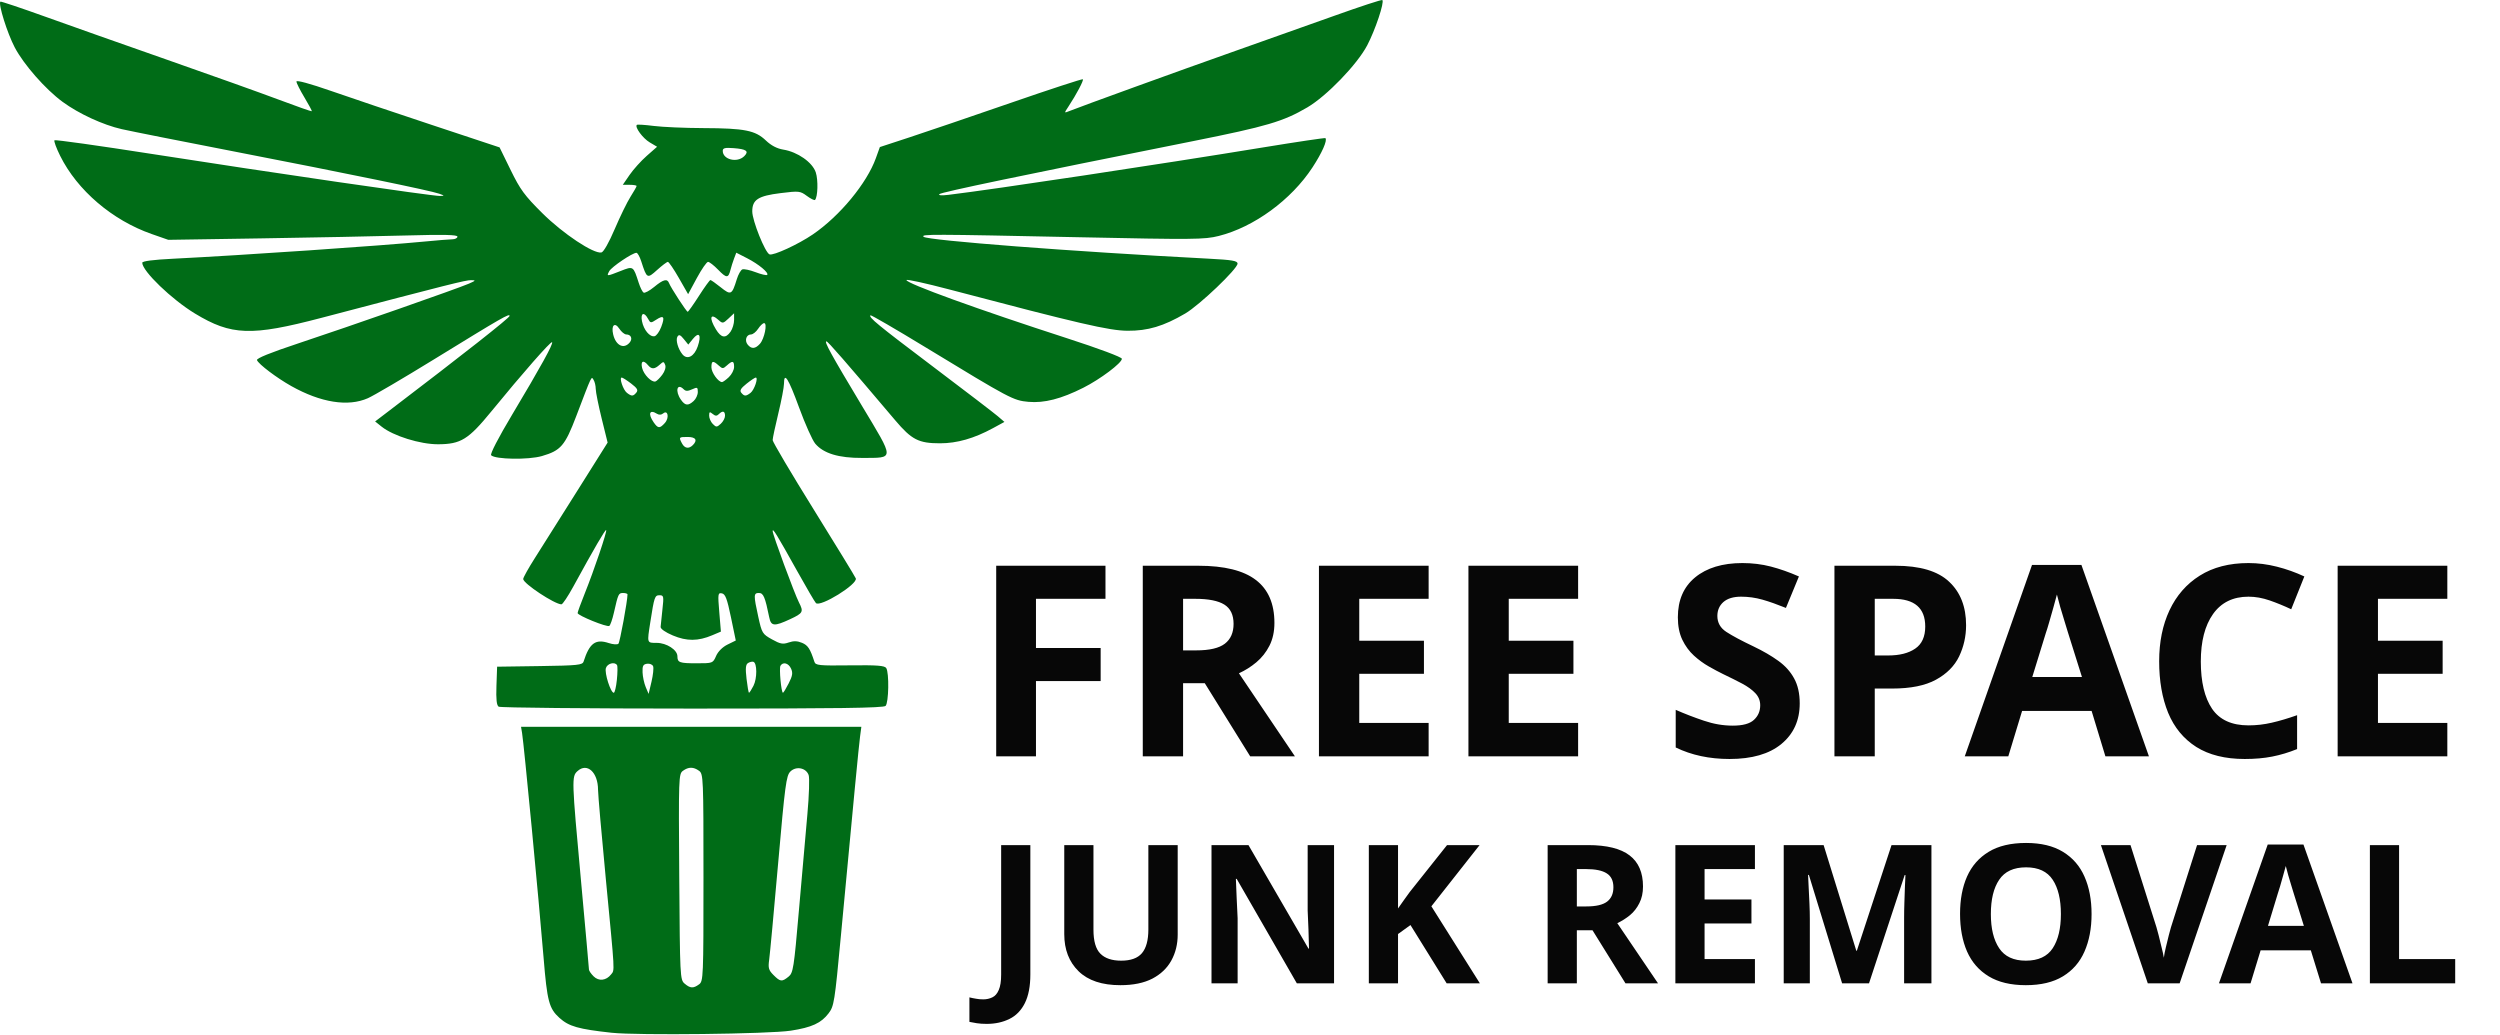
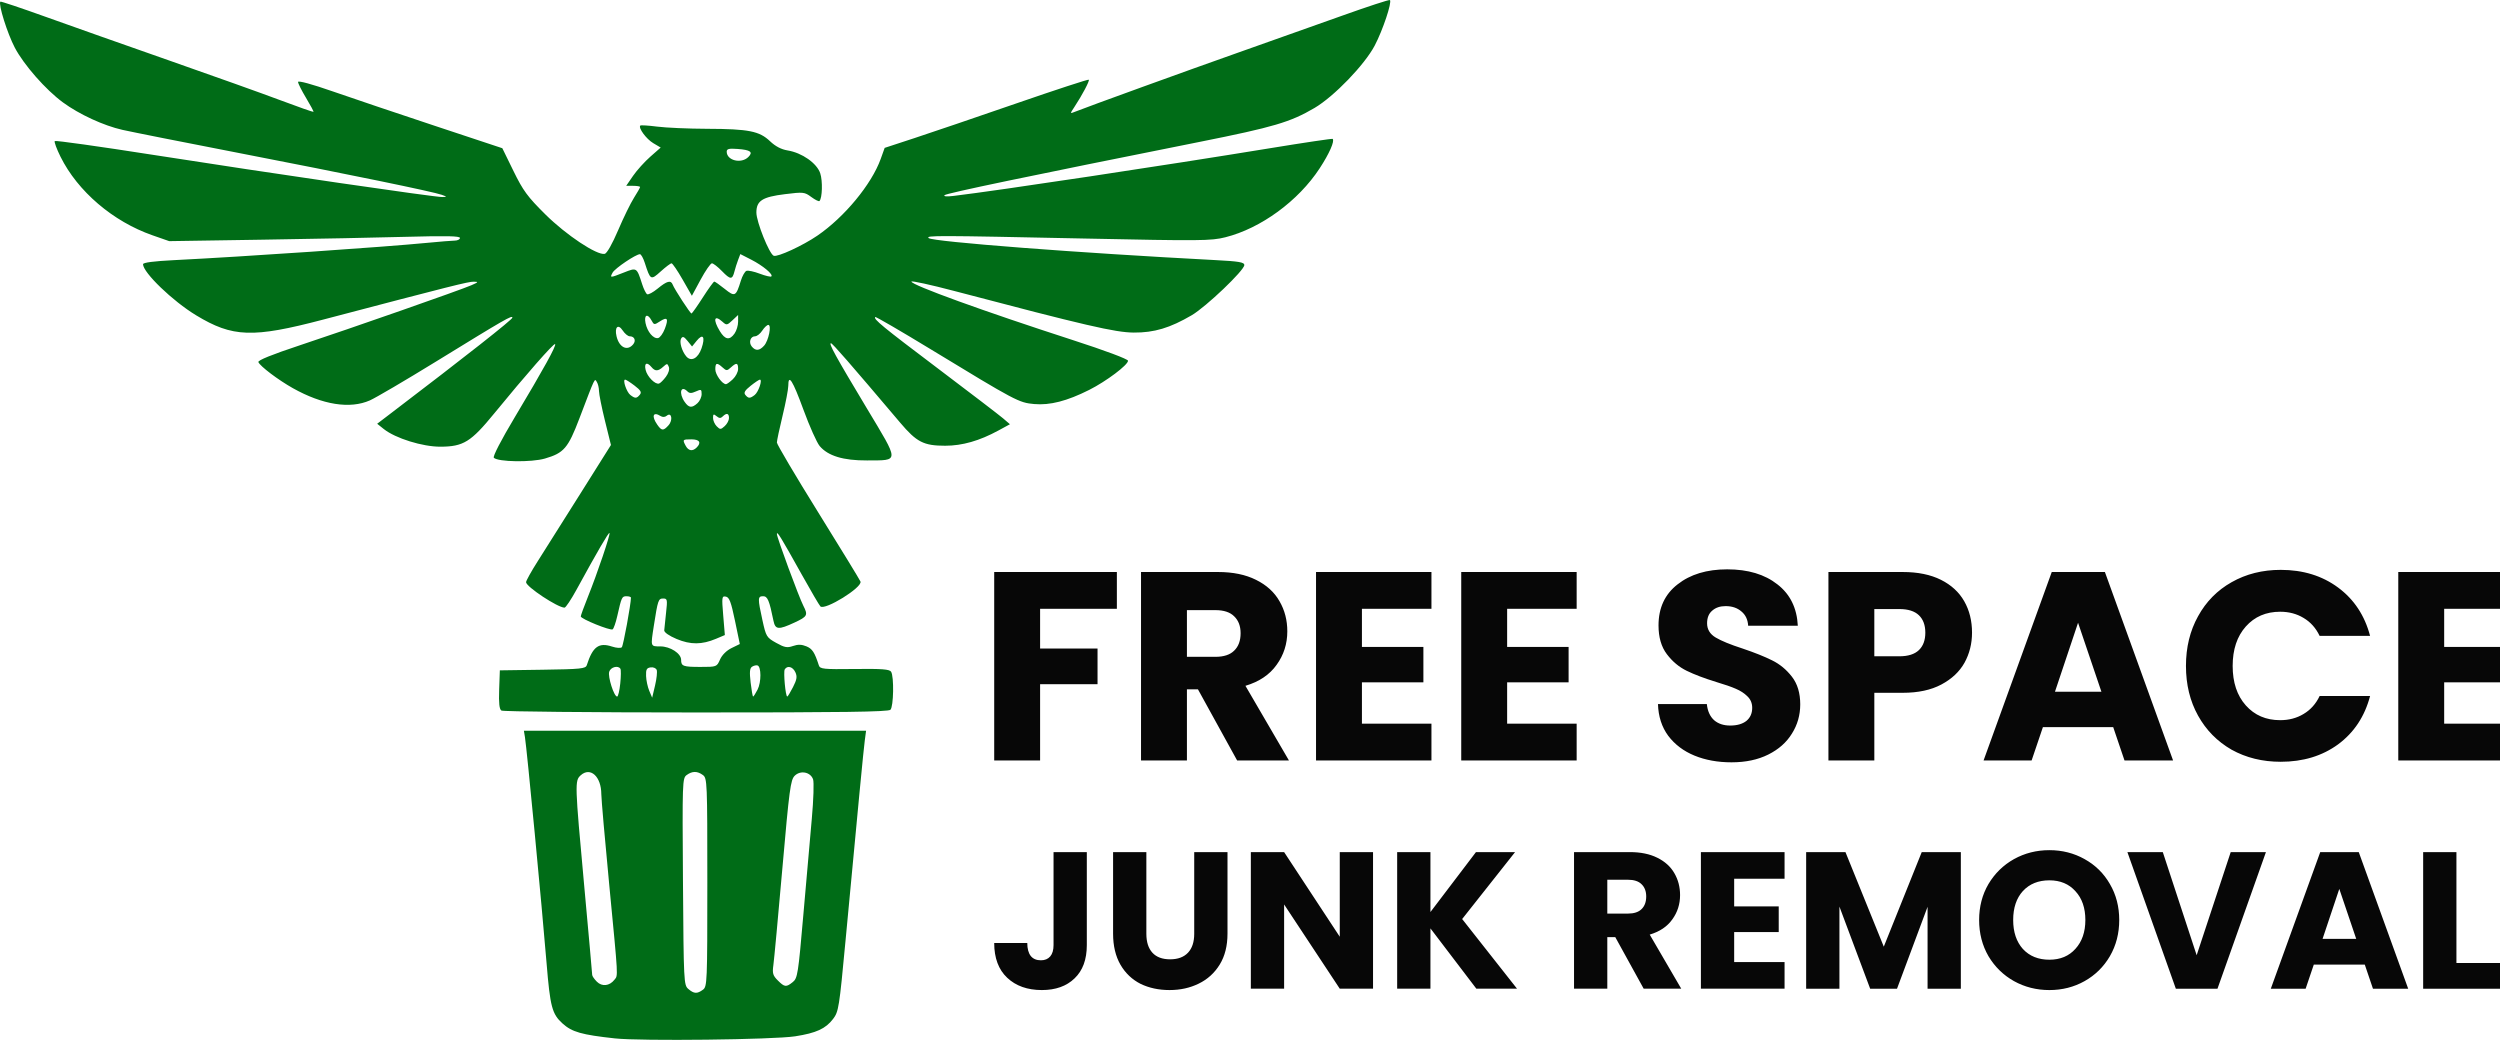
- <svg xmlns="http://www.w3.org/2000/svg" width="291.684mm" height="120.665mm" viewBox="0 0 291.684 120.665" version="1.1" id="svg1" xml:space="preserve">
+ <svg xmlns="http://www.w3.org/2000/svg" width="290.095mm" height="120.665mm" viewBox="0 0 290.095 120.665" version="1.1" id="svg1" xml:space="preserve">
  <defs id="defs1" />
  <g id="layer1" transform="translate(59.26122,181.4641)">
    <g id="g3">
-       <text xml:space="preserve" style="font-style:normal;font-variant:normal;font-weight:bold;font-stretch:normal;font-size:31.146px;font-family:Poppins;-inkscape-font-specification:'Poppins Bold';text-align:start;writing-mode:lr-tb;direction:ltr;text-anchor:start;fill:#070707;fill-opacity:1;stroke-width:0.365" x="54.173" y="-93.225" id="text1">
-         <tspan id="tspan1" style="font-size:31.146px;fill:#070707;fill-opacity:1;stroke-width:0.365" x="54.173" y="-93.225">FREE SPACE</tspan>
-       </text>
+       <path d="m 70.338,-115.089 v 4.267 h -8.908 v 4.61 h 6.665 v 4.142 h -6.665 v 8.846 h -5.326 v -21.865 z m 13.954,21.865 -4.547,-8.254 H 78.467 v 8.254 h -5.326 v -21.865 h 8.939 q 2.585,0 4.392,0.903 1.838,0.903 2.741,2.492 0.903,1.557 0.903,3.488 0,2.18 -1.246,3.893 -1.215,1.713 -3.613,2.429 l 5.046,8.659 z M 78.467,-105.247 h 3.301 q 1.464,0 2.18,-0.716 0.748,-0.716 0.748,-2.025 0,-1.246 -0.748,-1.962 -0.716,-0.716 -2.18,-0.716 H 78.467 Z m 20.307,-5.575 v 4.423 h 7.132 v 4.111 h -7.132 v 4.797 h 8.067 v 4.267 H 93.448 v -21.865 h 13.393 v 4.267 z m 16.85,0 v 4.423 h 7.132 v 4.111 h -7.132 v 4.797 h 8.067 v 4.267 h -13.393 v -21.865 h 13.393 v 4.267 z m 26.038,17.816 q -2.398,0 -4.298,-0.779 -1.9,-0.779 -3.052,-2.305 -1.121,-1.526 -1.184,-3.675 h 5.669 q 0.125,1.215 0.841,1.869 0.716,0.623 1.869,0.623 1.184,0 1.869,-0.529 0.685,-0.561 0.685,-1.526 0,-0.81 -0.561,-1.339 -0.529,-0.529 -1.339,-0.872 -0.779,-0.343 -2.243,-0.779 -2.118,-0.654 -3.457,-1.308 -1.339,-0.654 -2.305,-1.931 -0.966,-1.277 -0.966,-3.333 0,-3.052 2.211,-4.765 2.211,-1.744 5.762,-1.744 3.613,0 5.824,1.744 2.211,1.713 2.367,4.797 h -5.762 q -0.062,-1.059 -0.779,-1.651 -0.716,-0.623 -1.838,-0.623 -0.966,0 -1.557,0.529 -0.592,0.498 -0.592,1.464 0,1.059 0.997,1.651 0.997,0.592 3.115,1.277 2.118,0.716 3.426,1.37 1.339,0.654 2.305,1.9 0.966,1.246 0.966,3.208 0,1.869 -0.966,3.395 -0.934,1.526 -2.741,2.429 -1.806,0.903 -4.267,0.903 z m 27.907,-15.044 q 0,1.9 -0.872,3.488 -0.872,1.557 -2.679,2.523 -1.806,0.966 -4.485,0.966 h -3.301 v 7.849 h -5.326 v -21.865 h 8.627 q 2.616,0 4.423,0.903 1.806,0.903 2.71,2.492 0.903,1.588 0.903,3.644 z m -8.441,2.741 q 1.526,0 2.274,-0.716 0.748,-0.716 0.748,-2.025 0,-1.308 -0.748,-2.025 -0.748,-0.716 -2.274,-0.716 h -2.897 v 5.482 z m 24.824,8.223 h -8.16 l -1.308,3.862 h -5.575 l 7.911,-21.865 h 6.167 l 7.911,21.865 h -5.637 z m -1.37,-4.111 -2.71,-8.005 -2.679,8.005 z m 9.811,-2.99 q 0,-3.239 1.402,-5.762 1.402,-2.554 3.893,-3.956 2.523,-1.433 5.7,-1.433 3.893,0 6.665,2.056 2.772,2.056 3.706,5.606 h -5.855 q -0.654,-1.37 -1.869,-2.087 -1.184,-0.716 -2.71,-0.716 -2.461,0 -3.987,1.713 -1.526,1.713 -1.526,4.578 0,2.865 1.526,4.578 1.526,1.713 3.987,1.713 1.526,0 2.71,-0.716 1.215,-0.716 1.869,-2.087 h 5.855 q -0.934,3.551 -3.706,5.606 -2.772,2.025 -6.665,2.025 -3.177,0 -5.7,-1.402 -2.492,-1.433 -3.893,-3.956 -1.402,-2.523 -1.402,-5.762 z m 29.963,-6.634 v 4.423 h 7.132 v 4.111 h -7.132 v 4.797 h 8.067 v 4.267 h -13.393 v -21.865 h 13.393 v 4.267 z" id="text1" style="font-weight:bold;font-size:31.146px;font-family:Poppins;-inkscape-font-specification:'Poppins Bold';fill:#070707;stroke-width:0.365" aria-label="FREE SPACE" />
      <g id="g2">
        <path style="fill:#006c17;fill-opacity:1" d="m 12.1,-60.969 c -3.878,-0.423 -4.986,-0.738 -6.087,-1.733 -1.214,-1.097 -1.437,-1.939 -1.849,-6.978 -0.542,-6.631 -2.296,-24.954 -2.513,-26.26 l -0.121,-0.728 h 19.853 19.853 l -0.149,1.124 c -0.146,1.105 -0.73,7.171 -2.24,23.288 -0.725,7.734 -0.797,8.185 -1.437,9.025 -0.869,1.14 -1.954,1.637 -4.408,2.019 -2.507,0.39 -17.906,0.569 -20.902,0.243 z m 10.202,-5.647 c 0.495,-0.362 0.514,-0.803 0.514,-12.457 0,-11.654 -0.018,-12.094 -0.514,-12.457 -0.651,-0.476 -1.232,-0.476 -1.883,1.8e-4 -0.498,0.364 -0.511,0.751 -0.43,12.369 0.082,11.7 0.097,12.005 0.625,12.457 0.656,0.561 1.015,0.58 1.688,0.087 z m -10.268,-1.157 c 0.433,-0.551 0.466,0.062 -0.594,-10.953 -0.509,-5.284 -0.925,-10.048 -0.926,-10.587 -0.003,-2.045 -1.27,-3.202 -2.393,-2.186 -0.694,0.628 -0.685,0.921 0.408,12.823 0.509,5.55 0.926,10.202 0.926,10.337 0,0.135 0.244,0.491 0.543,0.789 0.599,0.599 1.465,0.505 2.037,-0.223 z m 20.702,0.264 c 0.548,-0.444 0.628,-0.951 1.216,-7.739 0.346,-3.995 0.792,-9.05 0.989,-11.233 0.198,-2.186 0.263,-4.233 0.145,-4.557 -0.31,-0.852 -1.468,-1.072 -2.135,-0.406 -0.478,0.478 -0.621,1.554 -1.422,10.684 -0.49,5.584 -0.961,10.658 -1.048,11.274 -0.135,0.961 -0.063,1.216 0.508,1.786 0.792,0.792 0.978,0.812 1.746,0.19 z m -33.81,-31.5 c -0.246,-0.156 -0.32,-0.841 -0.265,-2.443 l 0.078,-2.226 4.971,-0.072 c 4.44,-0.064 4.987,-0.121 5.118,-0.529 0.689,-2.15 1.391,-2.667 2.933,-2.158 0.508,0.168 1.014,0.201 1.134,0.076 0.17,-0.178 1.057,-5.004 1.057,-5.749 0,-0.092 -0.23,-0.167 -0.511,-0.167 -0.536,0 -0.575,0.082 -1.08,2.316 -0.173,0.764 -0.414,1.451 -0.535,1.526 -0.278,0.172 -3.695,-1.216 -3.695,-1.501 0,-0.116 0.372,-1.137 0.826,-2.268 1.101,-2.744 2.636,-7.283 2.506,-7.413 -0.099,-0.099 -1.398,2.135 -3.846,6.612 -0.617,1.128 -1.234,2.051 -1.372,2.051 -0.787,0 -4.463,-2.433 -4.463,-2.954 0,-0.168 0.613,-1.268 1.362,-2.446 0.749,-1.178 2.965,-4.691 4.925,-7.807 l 3.563,-5.666 -0.692,-2.801 c -0.38,-1.541 -0.693,-3.099 -0.695,-3.462 -0.002,-0.364 -0.114,-0.836 -0.249,-1.049 -0.275,-0.435 -0.145,-0.706 -2.023,4.224 -1.316,3.456 -1.8,4.019 -4.004,4.66 -1.574,0.458 -5.436,0.398 -5.926,-0.091 -0.143,-0.143 0.84,-2.046 2.438,-4.719 3.369,-5.637 4.84,-8.306 4.671,-8.474 -0.142,-0.142 -3.448,3.626 -7.068,8.053 -2.701,3.304 -3.572,3.843 -6.226,3.856 -2.081,0.01 -5.235,-0.972 -6.586,-2.05 l -0.767,-0.612 1.693,-1.29 c 8.602,-6.551 13.997,-10.799 13.997,-11.021 0,-0.325 -0.768,0.117 -8.914,5.125 -3.52,2.164 -6.95,4.178 -7.622,4.475 -2.309,1.021 -5.486,0.517 -8.937,-1.419 -1.7,-0.954 -3.8,-2.541 -4.001,-3.023 -0.086,-0.206 1.566,-0.876 4.816,-1.954 6.03,-2 18.623,-6.407 19.895,-6.964 0.833,-0.365 0.86,-0.406 0.265,-0.414 -0.617,-0.008 -2.538,0.476 -17.462,4.399 -8.179,2.15 -10.499,2.071 -14.747,-0.504 -2.711,-1.643 -6.143,-4.946 -6.152,-5.922 -0.002,-0.194 1.242,-0.357 3.635,-0.476 8.056,-0.402 24.22,-1.508 29.435,-2.014 1.382,-0.134 2.781,-0.247 3.109,-0.251 0.327,-0.004 0.595,-0.143 0.595,-0.309 0,-0.223 -1.585,-0.258 -6.019,-0.135 -3.311,0.092 -10.901,0.244 -16.867,0.337 l -10.848,0.17 -1.941,-0.678 c -4.59,-1.603 -8.68,-5.097 -10.676,-9.121 -0.453,-0.912 -0.752,-1.73 -0.665,-1.817 0.087,-0.087 5.194,0.63 11.35,1.594 13.604,2.13 32.818,4.932 33.623,4.904 0.559,-0.02 0.556,-0.033 -0.074,-0.262 -0.969,-0.354 -10.714,-2.361 -23.68,-4.877 -6.257,-1.214 -12.27,-2.409 -13.361,-2.655 -2.183,-0.491 -5.019,-1.799 -6.91,-3.187 -1.999,-1.467 -4.532,-4.35 -5.586,-6.356 -0.866,-1.649 -1.94,-5.071 -1.675,-5.336 0.052,-0.052 2.399,0.734 5.215,1.747 2.816,1.013 9.255,3.289 14.309,5.058 5.054,1.768 10.888,3.854 12.965,4.634 2.076,0.78 3.807,1.387 3.846,1.35 0.039,-0.037 -0.348,-0.764 -0.86,-1.614 -0.512,-0.85 -0.931,-1.684 -0.931,-1.854 0,-0.187 1.586,0.244 4.035,1.097 2.219,0.773 7.552,2.572 11.851,3.997 l 7.816,2.592 1.294,2.646 c 1.116,2.282 1.623,2.973 3.693,5.027 2.416,2.397 5.991,4.775 6.897,4.586 0.251,-0.052 0.882,-1.165 1.551,-2.734 0.62,-1.455 1.448,-3.149 1.839,-3.765 0.392,-0.616 0.712,-1.181 0.712,-1.257 0,-0.076 -0.363,-0.138 -0.806,-0.138 h -0.806 l 0.799,-1.162 c 0.44,-0.639 1.34,-1.638 2.002,-2.22 l 1.202,-1.058 -0.864,-0.512 c -0.803,-0.476 -1.762,-1.78 -1.5,-2.041 0.063,-0.063 0.946,-0.008 1.963,0.123 1.016,0.131 3.634,0.245 5.817,0.253 4.797,0.018 6.042,0.266 7.276,1.445 0.613,0.586 1.3,0.946 2.03,1.064 1.675,0.271 3.405,1.484 3.793,2.659 0.294,0.891 0.237,2.884 -0.092,3.213 -0.073,0.074 -0.501,-0.138 -0.95,-0.47 -0.781,-0.577 -0.915,-0.592 -3.068,-0.325 -2.618,0.324 -3.301,0.765 -3.301,2.132 0,1.078 1.502,4.819 2.014,5.016 0.445,0.171 3.364,-1.175 5.058,-2.333 3.144,-2.148 6.296,-5.963 7.351,-8.898 l 0.464,-1.291 3.47,-1.138 c 1.909,-0.626 7.212,-2.432 11.785,-4.013 4.573,-1.582 8.367,-2.823 8.431,-2.759 0.119,0.119 -0.76,1.782 -1.677,3.174 -0.512,0.777 -0.512,0.78 0.013,0.569 1.449,-0.582 13.212,-4.846 19.049,-6.906 3.638,-1.284 9.049,-3.205 12.024,-4.269 2.975,-1.064 5.465,-1.879 5.534,-1.81 0.255,0.255 -0.826,3.489 -1.767,5.282 -1.171,2.231 -4.725,5.915 -6.986,7.241 -2.813,1.65 -4.726,2.215 -13.303,3.93 -20.131,4.026 -29.385,5.959 -29.623,6.187 -0.156,0.151 0.251,0.184 1.058,0.086 5.416,-0.655 24.449,-3.525 36.753,-5.54 3.922,-0.642 7.172,-1.126 7.223,-1.076 0.252,0.252 -0.389,1.703 -1.506,3.412 -2.478,3.791 -6.825,6.969 -10.949,8.005 -1.66,0.417 -2.895,0.428 -16.267,0.147 -17.454,-0.366 -18.487,-0.37 -18.161,-0.054 0.436,0.423 17.396,1.725 33.258,2.554 2.759,0.144 3.373,0.249 3.373,0.577 0,0.613 -4.44,4.848 -6.103,5.822 -2.526,1.48 -4.361,2.028 -6.729,2.012 -2.148,-0.015 -5.592,-0.813 -20.836,-4.83 -2.729,-0.719 -4.961,-1.207 -4.961,-1.085 0,0.399 8.382,3.437 18.718,6.783 3.752,1.215 6.415,2.211 6.416,2.401 0.003,0.488 -2.522,2.385 -4.5,3.381 -2.579,1.299 -4.567,1.809 -6.4,1.643 -1.768,-0.16 -2.108,-0.34 -11.98,-6.347 -3.49,-2.124 -6.394,-3.812 -6.454,-3.753 -0.236,0.236 0.803,1.09 7.306,5.998 3.719,2.807 7.114,5.405 7.544,5.774 l 0.781,0.671 -1.339,0.729 c -2.198,1.196 -4.19,1.766 -6.174,1.766 -2.497,0 -3.31,-0.417 -5.228,-2.683 -5.863,-6.923 -7.843,-9.196 -8.022,-9.209 -0.312,-0.022 0.514,1.479 4.139,7.519 3.839,6.395 3.837,6.057 0.033,6.079 -2.744,0.016 -4.522,-0.525 -5.484,-1.668 -0.332,-0.395 -1.18,-2.291 -1.884,-4.214 -1.254,-3.426 -1.76,-4.223 -1.761,-2.769 -1.9e-4,0.4 -0.298,1.956 -0.661,3.456 -0.364,1.501 -0.661,2.903 -0.661,3.117 0,0.213 2.153,3.852 4.784,8.086 2.631,4.234 4.843,7.854 4.916,8.045 0.256,0.668 -4.151,3.397 -4.653,2.881 -0.134,-0.138 -1.107,-1.799 -2.161,-3.691 -2.45,-4.396 -2.884,-5.101 -2.885,-4.699 -0.001,0.393 2.55,7.307 3.072,8.324 0.558,1.087 0.475,1.243 -1.023,1.941 -1.869,0.87 -2.235,0.839 -2.448,-0.208 -0.482,-2.37 -0.683,-2.844 -1.2,-2.844 -0.631,0 -0.638,0.237 -0.081,2.771 0.422,1.92 0.48,2.016 1.593,2.638 0.974,0.544 1.28,0.602 1.952,0.368 0.578,-0.201 1.006,-0.191 1.559,0.038 0.688,0.285 0.953,0.69 1.442,2.202 0.14,0.434 0.509,0.472 4.154,0.427 3.16,-0.039 4.049,0.028 4.232,0.317 0.353,0.557 0.291,4.046 -0.077,4.414 -0.242,0.242 -5.608,0.317 -22.556,0.313 -12.231,-0.002 -22.392,-0.102 -22.58,-0.221 z m 13.785,-3.13 c 0.085,-0.827 0.095,-1.601 0.021,-1.72 -0.265,-0.429 -1.129,-0.204 -1.301,0.339 -0.182,0.575 0.554,2.885 0.919,2.885 0.113,0 0.276,-0.677 0.361,-1.503 z m 4.23,-1.587 c -0.08,-0.208 -0.398,-0.342 -0.707,-0.297 -0.458,0.065 -0.555,0.25 -0.526,1.006 0.019,0.509 0.186,1.283 0.371,1.72 l 0.336,0.794 0.336,-1.422 c 0.185,-0.782 0.27,-1.592 0.191,-1.8 z m 11.705,2.28 c 0.443,-0.857 0.438,-2.665 -0.008,-2.804 -0.146,-0.045 -0.427,0.02 -0.625,0.146 -0.276,0.174 -0.316,0.609 -0.172,1.848 0.103,0.891 0.233,1.62 0.288,1.62 0.055,0 0.288,-0.364 0.518,-0.81 z m 4.112,-0.287 c 0.448,-0.877 0.503,-1.221 0.276,-1.72 -0.297,-0.651 -0.932,-0.826 -1.234,-0.338 -0.176,0.285 0.088,3.155 0.291,3.155 0.059,0 0.36,-0.494 0.667,-1.097 z m -8.468,-3.203 c 0.229,-0.521 0.756,-1.044 1.337,-1.328 l 0.958,-0.469 -0.561,-2.703 c -0.452,-2.178 -0.658,-2.722 -1.058,-2.798 -0.466,-0.089 -0.485,0.044 -0.307,2.183 l 0.19,2.278 -1.016,0.429 c -1.653,0.698 -2.965,0.705 -4.588,0.023 -0.863,-0.363 -1.445,-0.769 -1.43,-0.998 0.014,-0.213 0.109,-1.131 0.212,-2.041 0.173,-1.532 0.148,-1.654 -0.335,-1.654 -0.56,0 -0.617,0.168 -1.085,3.175 -0.38,2.444 -0.4,2.381 0.751,2.381 1.15,0 2.417,0.819 2.417,1.563 0,0.734 0.232,0.819 2.245,0.819 1.881,0 1.895,-0.005 2.271,-0.86 z m -2.717,-24.593 c 0.581,-0.581 0.344,-0.953 -0.609,-0.953 -1.023,0 -1.045,0.025 -0.652,0.758 0.312,0.583 0.797,0.658 1.261,0.194 z m -3.263,-2.583 c 0.54,-0.597 0.362,-1.581 -0.202,-1.113 -0.213,0.177 -0.479,0.189 -0.724,0.034 -0.866,-0.548 -1.073,0.011 -0.373,1.011 0.505,0.722 0.699,0.732 1.299,0.069 z m 7.02,-0.845 c 0,-0.557 -0.283,-0.628 -0.73,-0.182 -0.232,0.232 -0.405,0.224 -0.714,-0.032 -0.345,-0.286 -0.408,-0.255 -0.408,0.204 0,0.298 0.193,0.735 0.428,0.971 0.395,0.395 0.467,0.393 0.926,-0.022 0.274,-0.248 0.498,-0.67 0.498,-0.939 z m -3.659,-1.72 c 0.266,-0.241 0.484,-0.715 0.484,-1.053 0,-0.561 -0.058,-0.588 -0.669,-0.31 -0.507,0.231 -0.744,0.23 -0.979,-0.006 -0.773,-0.773 -1.031,0.206 -0.322,1.218 0.492,0.702 0.837,0.737 1.486,0.15 z m -6.688,-0.983 c 0.237,-0.286 0.107,-0.51 -0.611,-1.058 -0.502,-0.383 -0.993,-0.696 -1.091,-0.696 -0.326,0 0.165,1.45 0.605,1.786 0.551,0.421 0.726,0.416 1.097,-0.032 z m 13.325,0.032 c 0.438,-0.334 0.932,-1.786 0.609,-1.786 -0.096,0 -0.579,0.323 -1.073,0.717 -0.678,0.541 -0.829,0.801 -0.615,1.058 0.353,0.426 0.534,0.428 1.08,0.011 z m -10.3,-2.113 c 0.306,-0.409 0.445,-0.875 0.341,-1.144 -0.161,-0.421 -0.209,-0.422 -0.652,-0.021 -0.594,0.537 -0.939,0.546 -1.363,0.036 -0.527,-0.635 -0.868,-0.468 -0.679,0.331 0.186,0.786 1.118,1.728 1.563,1.58 0.151,-0.05 0.506,-0.402 0.79,-0.782 z m 7.768,0.281 c 0.337,-0.316 0.612,-0.852 0.612,-1.191 0,-0.729 -0.186,-0.768 -0.839,-0.177 -0.45,0.407 -0.517,0.407 -0.968,0 -0.661,-0.599 -0.839,-0.551 -0.839,0.224 0,0.604 0.804,1.72 1.24,1.72 0.1,0 0.457,-0.259 0.794,-0.575 z m -3.633,-3.582 c 0.462,-1.336 0.171,-1.785 -0.567,-0.874 l -0.533,0.657 -0.521,-0.643 c -0.41,-0.506 -0.568,-0.566 -0.744,-0.283 -0.231,0.374 0.071,1.447 0.583,2.063 0.563,0.678 1.375,0.259 1.782,-0.92 z m 7.258,-0.308 c 0.523,-0.578 0.897,-2.414 0.492,-2.414 -0.148,0 -0.464,0.298 -0.702,0.661 -0.238,0.364 -0.613,0.661 -0.832,0.661 -0.549,0 -0.776,0.716 -0.38,1.194 0.438,0.528 0.881,0.496 1.423,-0.103 z m -15.193,-0.154 c 0.366,-0.441 0.156,-0.938 -0.397,-0.938 -0.206,0 -0.575,-0.305 -0.819,-0.677 -0.528,-0.805 -0.965,-0.39 -0.712,0.675 0.309,1.302 1.247,1.759 1.927,0.94 z m 3.675,-1.805 c 0.459,-1.205 0.302,-1.434 -0.581,-0.855 -0.632,0.414 -0.68,0.409 -0.958,-0.111 -0.459,-0.858 -0.895,-0.674 -0.701,0.295 0.203,1.013 0.904,1.852 1.458,1.745 0.222,-0.043 0.573,-0.526 0.782,-1.074 z m 8.093,0.544 c 0.227,-0.323 0.412,-0.939 0.412,-1.369 v -0.781 l -0.659,0.619 c -0.618,0.581 -0.689,0.592 -1.145,0.178 -0.973,-0.881 -1.147,-0.283 -0.316,1.081 0.614,1.007 1.135,1.09 1.708,0.272 z m -3.689,-4.174 c 0.653,-1.019 1.254,-1.852 1.337,-1.852 0.082,0 0.626,0.383 1.208,0.85 1.186,0.953 1.307,0.892 1.872,-0.944 0.173,-0.561 0.466,-1.078 0.652,-1.15 0.186,-0.071 0.881,0.077 1.543,0.33 0.663,0.253 1.27,0.395 1.349,0.316 0.236,-0.236 -0.993,-1.257 -2.343,-1.947 l -1.261,-0.645 -0.258,0.68 c -0.142,0.374 -0.332,0.973 -0.422,1.332 -0.246,0.981 -0.467,0.977 -1.438,-0.025 -0.488,-0.504 -1.018,-0.916 -1.177,-0.916 -0.159,0 -0.747,0.848 -1.307,1.884 l -1.018,1.884 -1.077,-1.884 c -0.592,-1.036 -1.171,-1.884 -1.286,-1.884 -0.115,0 -0.678,0.424 -1.251,0.941 -1.163,1.05 -1.199,1.031 -1.856,-1.007 -0.176,-0.546 -0.428,-0.992 -0.56,-0.992 -0.469,0 -2.907,1.646 -3.172,2.142 -0.334,0.623 -0.308,0.623 1.321,-0.019 1.497,-0.59 1.478,-0.603 2.117,1.379 0.175,0.544 0.43,1.057 0.567,1.142 0.136,0.084 0.691,-0.212 1.232,-0.658 1.071,-0.883 1.527,-1.003 1.735,-0.459 0.206,0.537 2.037,3.353 2.181,3.353 0.069,0 0.66,-0.833 1.313,-1.852 z m 5.29,-16.308 c 0.579,-0.579 0.254,-0.82 -1.255,-0.933 -1.001,-0.075 -1.257,-0.01 -1.257,0.318 0,1.025 1.688,1.438 2.512,0.614 z" id="path1-8" />
-         <text xml:space="preserve" style="font-style:normal;font-variant:normal;font-weight:bold;font-stretch:normal;font-size:22.578px;font-family:Poppins;-inkscape-font-specification:'Poppins Bold';text-align:start;writing-mode:lr-tb;direction:ltr;text-anchor:start;fill:#070707;fill-opacity:1;stroke-width:0.265" x="55.517" y="-66.738" id="text2">
-           <tspan id="tspan2" style="stroke-width:0.265" x="55.517" y="-66.738">JUNK REMOVAL</tspan>
-         </text>
+         <path d="m 66.851,-82.588 v 10.792 q 0,2.506 -1.422,3.861 -1.4,1.355 -3.793,1.355 -2.506,0 -4.019,-1.422 -1.513,-1.422 -1.513,-4.041 h 3.838 q 0,0.993 0.406,1.513 0.406,0.497 1.174,0.497 0.7,0 1.084,-0.452 0.384,-0.452 0.384,-1.31 v -10.792 z m 6.909,0 v 9.483 q 0,1.422 0.7,2.19 0.7,0.768 2.055,0.768 1.355,0 2.077,-0.768 0.722,-0.768 0.722,-2.19 v -9.483 h 3.861 v 9.46 q 0,2.122 -0.903,3.59 -0.903,1.468 -2.438,2.213 -1.513,0.745 -3.387,0.745 -1.874,0 -3.364,-0.722 -1.468,-0.745 -2.326,-2.213 -0.858,-1.49 -0.858,-3.612 v -9.46 z m 26.303,15.85 h -3.861 l -6.457,-9.776 v 9.776 h -3.861 v -15.85 h 3.861 l 6.457,9.821 v -9.821 h 3.861 z m 11.989,0 -5.328,-6.999 v 6.999 h -3.861 v -15.85 h 3.861 v 6.954 l 5.283,-6.954 h 4.538 l -6.141,7.767 6.367,8.083 z m 19.417,0 -3.296,-5.983 h -0.926 v 5.983 h -3.861 v -15.85 h 6.48 q 1.874,0 3.183,0.655 1.332,0.655 1.987,1.806 0.655,1.129 0.655,2.529 0,1.58 -0.903,2.822 -0.881,1.242 -2.619,1.761 l 3.658,6.277 z m -4.222,-8.715 h 2.393 q 1.061,0 1.58,-0.519 0.542,-0.519 0.542,-1.468 0,-0.903 -0.542,-1.422 -0.519,-0.519 -1.58,-0.519 h -2.393 z m 14.721,-4.041 v 3.206 h 5.17 v 2.98 h -5.17 v 3.477 h 5.848 v 3.093 h -9.708 v -15.85 h 9.708 v 3.093 z m 26.303,-3.093 v 15.85 h -3.861 v -9.505 l -3.545,9.505 h -3.116 l -3.567,-9.528 v 9.528 h -3.861 v -15.85 h 4.561 l 4.448,10.973 4.403,-10.973 z m 10.273,16.008 q -2.235,0 -4.109,-1.039 -1.851,-1.039 -2.958,-2.89 -1.084,-1.874 -1.084,-4.199 0,-2.326 1.084,-4.177 1.106,-1.851 2.958,-2.89 1.874,-1.039 4.109,-1.039 2.235,0 4.087,1.039 1.874,1.039 2.935,2.89 1.084,1.851 1.084,4.177 0,2.326 -1.084,4.199 -1.084,1.851 -2.935,2.89 -1.851,1.039 -4.087,1.039 z m 0,-3.522 q 1.897,0 3.025,-1.264 1.151,-1.264 1.151,-3.342 0,-2.1 -1.151,-3.342 -1.129,-1.264 -3.025,-1.264 -1.919,0 -3.071,1.242 -1.129,1.242 -1.129,3.364 0,2.1 1.129,3.364 1.151,1.242 3.071,1.242 z m 25.129,-12.486 -5.622,15.85 h -4.832 l -5.622,-15.85 h 4.109 l 3.929,11.966 3.951,-11.966 z m 11.47,13.05 h -5.915 l -0.948,2.8 h -4.041 l 5.735,-15.85 h 4.47 l 5.735,15.85 h -4.087 z m -0.993,-2.98 -1.964,-5.802 -1.942,5.802 z m 11.628,2.8 h 5.057 v 2.98 h -8.918 v -15.85 h 3.861 z" id="text2" style="font-weight:bold;font-size:22.578px;font-family:Poppins;-inkscape-font-specification:'Poppins Bold';fill:#070707;stroke-width:0.265" aria-label="JUNK REMOVAL" />
      </g>
    </g>
  </g>
</svg>
